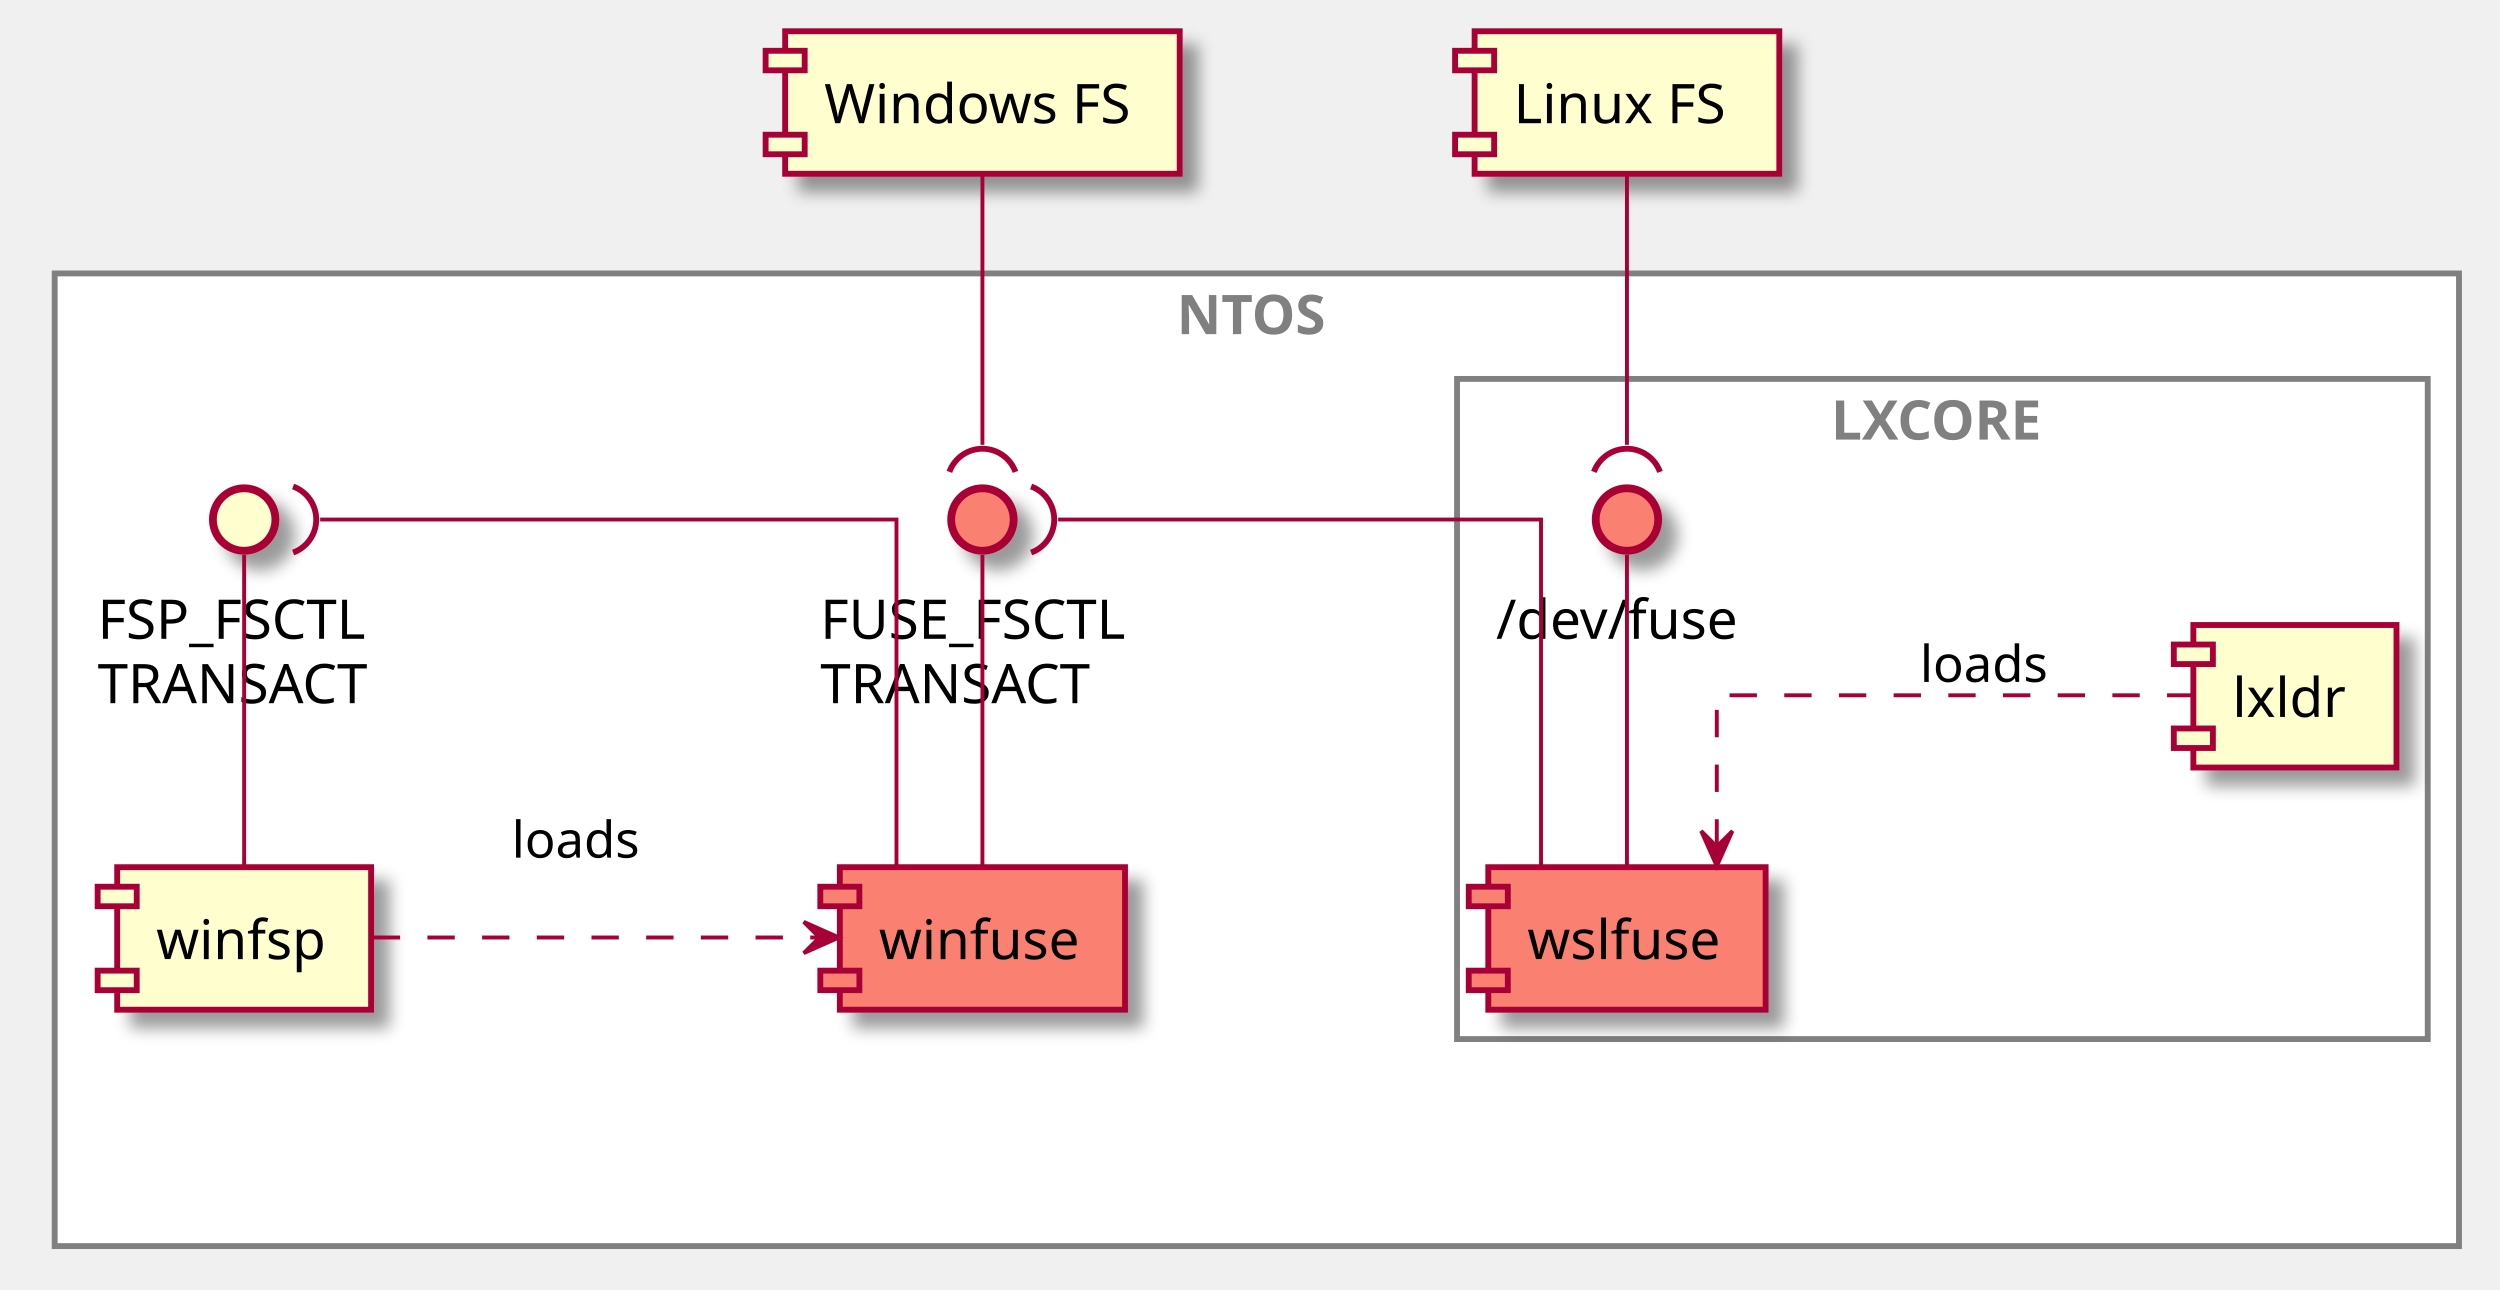
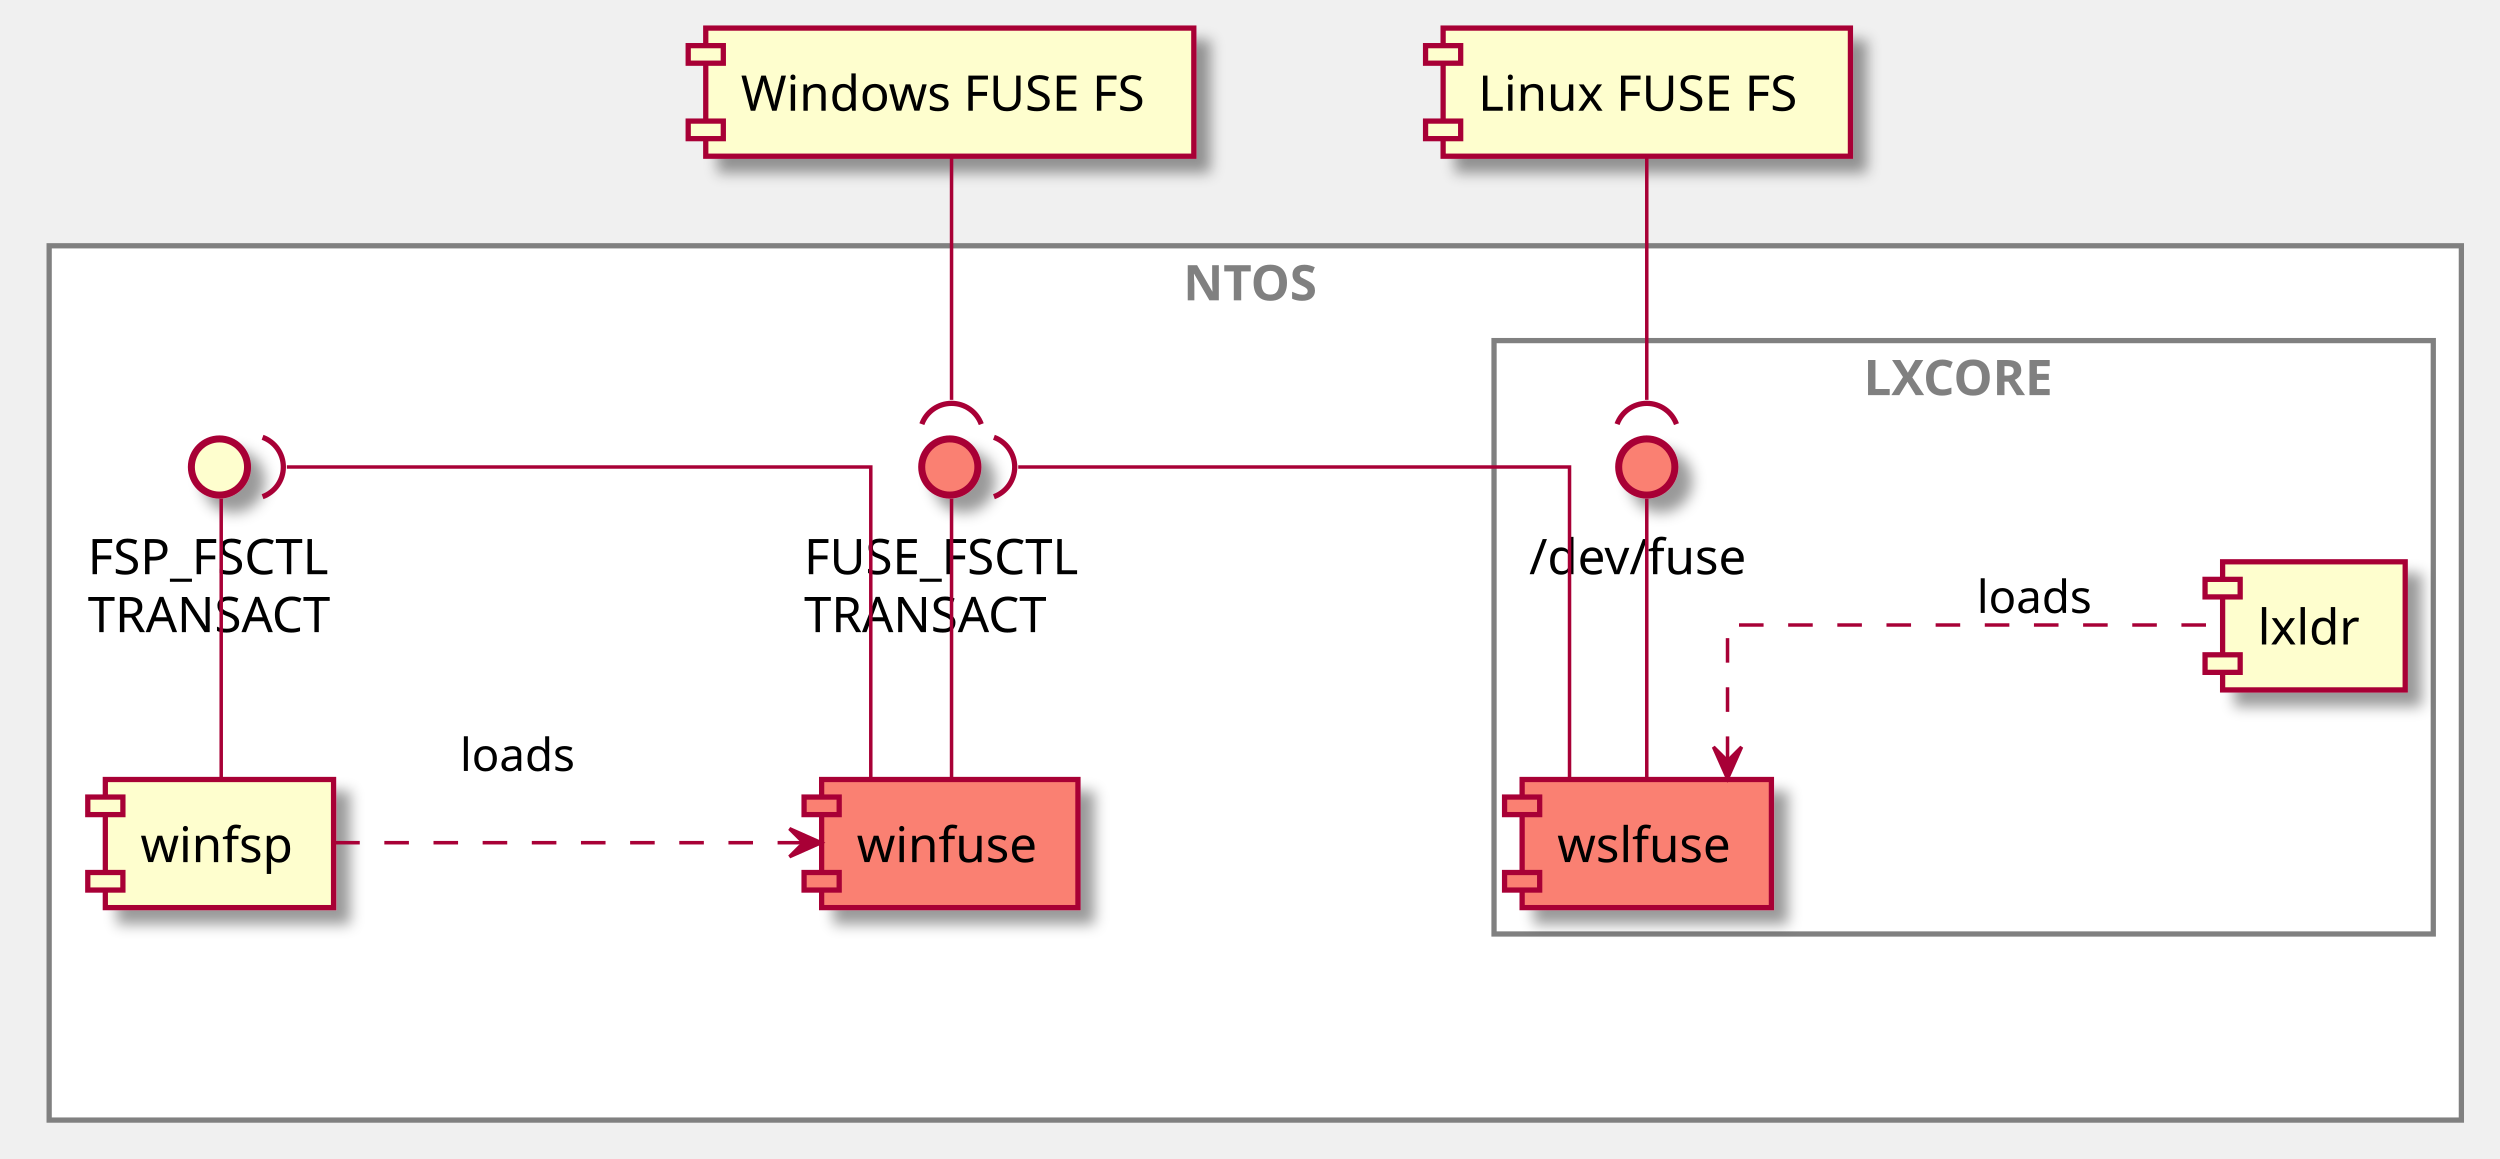
- <svg xmlns="http://www.w3.org/2000/svg" contentScriptType="application/ecmascript" contentStyleType="text/css" height="330px" preserveAspectRatio="none" style="width:640px;height:330px;" version="1.1" viewBox="0 0 640 330" width="640px" zoomAndPan="magnify">
+ <svg xmlns="http://www.w3.org/2000/svg" contentScriptType="application/ecmascript" contentStyleType="text/css" height="330px" preserveAspectRatio="none" style="width:712px;height:330px;" version="1.1" viewBox="0 0 712 330" width="712px" zoomAndPan="magnify">
  <defs>
-     <filter height="300%" id="fegi1h87bdqu" width="300%" x="-1" y="-1">
+     <filter height="300%" id="f191p6faj8ebxs" width="300%" x="-1" y="-1">
      <feGaussianBlur result="blurOut" stdDeviation="2.0" />
      <feColorMatrix in="blurOut" result="blurOut2" type="matrix" values="0 0 0 0 0 0 0 0 0 0 0 0 0 0 0 0 0 0 .4 0" />
      <feOffset dx="4.0" dy="4.0" in="blurOut2" result="blurOut3" />
      <feBlend in="SourceGraphic" in2="blurOut3" mode="normal" />
    </filter>
  </defs>
  <g>
-     <rect fill="#FFFFFF" height="249" style="stroke: #808080; stroke-width: 1.5;" width="615.5" x="14" y="70" />
-     <text fill="#808080" font-family="sans-serif" font-size="14" font-weight="bold" lengthAdjust="spacingAndGlyphs" textLength="41" x="301.25" y="85.535">NTOS</text>
-     <rect fill="#FFFFFF" height="169" style="stroke: #808080; stroke-width: 1.5;" width="248.5" x="373" y="97" />
-     <text fill="#808080" font-family="sans-serif" font-size="14" font-weight="bold" lengthAdjust="spacingAndGlyphs" textLength="57" x="468.75" y="112.535">LXCORE</text>
-     <rect fill="#FEFECE" filter="url(#fegi1h87bdqu)" height="36.488" style="stroke: #A80036; stroke-width: 1.5;" width="65" x="30" y="222" />
+     <rect fill="#FFFFFF" height="249" style="stroke: #808080; stroke-width: 1.5;" width="687" x="14" y="70" />
+     <text fill="#808080" font-family="sans-serif" font-size="14" font-weight="bold" lengthAdjust="spacingAndGlyphs" textLength="41" x="337" y="85.535">NTOS</text>
+     <rect fill="#FFFFFF" height="169" style="stroke: #808080; stroke-width: 1.5;" width="267.5" x="425.5" y="97" />
+     <text fill="#808080" font-family="sans-serif" font-size="14" font-weight="bold" lengthAdjust="spacingAndGlyphs" textLength="57" x="530.75" y="112.535">LXCORE</text>
+     <rect fill="#FEFECE" filter="url(#f191p6faj8ebxs)" height="36.488" style="stroke: #A80036; stroke-width: 1.5;" width="65" x="30" y="222" />
    <rect fill="#FEFECE" height="5" style="stroke: #A80036; stroke-width: 1.5;" width="10" x="25" y="227" />
    <rect fill="#FEFECE" height="5" style="stroke: #A80036; stroke-width: 1.5;" width="10" x="25" y="248.488" />
    <text fill="#000000" font-family="sans-serif" font-size="14" lengthAdjust="spacingAndGlyphs" textLength="45" x="40" y="245.535">winfsp</text>
-     <ellipse cx="62.5" cy="133" fill="#FEFECE" filter="url(#fegi1h87bdqu)" rx="8" ry="8" style="stroke: #A80036; stroke-width: 2.0;" />
+     <ellipse cx="62.5" cy="133" fill="#FEFECE" filter="url(#f191p6faj8ebxs)" rx="8" ry="8" style="stroke: #A80036; stroke-width: 2.0;" />
    <text fill="#000000" font-family="sans-serif" font-size="14" lengthAdjust="spacingAndGlyphs" textLength="73" x="25" y="163.535">FSP_FSCTL</text>
    <text fill="#000000" font-family="sans-serif" font-size="14" lengthAdjust="spacingAndGlyphs" textLength="75" x="25" y="180.023">TRANSACT</text>
-     <rect fill="#FA8072" filter="url(#fegi1h87bdqu)" height="36.488" style="stroke: #A80036; stroke-width: 1.5;" width="73" x="215" y="222" />
-     <rect fill="#FA8072" height="5" style="stroke: #A80036; stroke-width: 1.5;" width="10" x="210" y="227" />
-     <rect fill="#FA8072" height="5" style="stroke: #A80036; stroke-width: 1.5;" width="10" x="210" y="248.488" />
-     <text fill="#000000" font-family="sans-serif" font-size="14" lengthAdjust="spacingAndGlyphs" textLength="53" x="225" y="245.535">winfuse</text>
-     <ellipse cx="251.5" cy="133" fill="#FA8072" filter="url(#fegi1h87bdqu)" rx="8" ry="8" style="stroke: #A80036; stroke-width: 2.0;" />
-     <text fill="#000000" font-family="sans-serif" font-size="14" lengthAdjust="spacingAndGlyphs" textLength="83" x="210" y="163.535">FUSE_FSCTL</text>
-     <text fill="#000000" font-family="sans-serif" font-size="14" lengthAdjust="spacingAndGlyphs" textLength="75" x="210" y="180.023">TRANSACT</text>
-     <rect fill="#FA8072" filter="url(#fegi1h87bdqu)" height="36.488" style="stroke: #A80036; stroke-width: 1.5;" width="71" x="381" y="222" />
-     <rect fill="#FA8072" height="5" style="stroke: #A80036; stroke-width: 1.5;" width="10" x="376" y="227" />
-     <rect fill="#FA8072" height="5" style="stroke: #A80036; stroke-width: 1.5;" width="10" x="376" y="248.488" />
-     <text fill="#000000" font-family="sans-serif" font-size="14" lengthAdjust="spacingAndGlyphs" textLength="51" x="391" y="245.535">wslfuse</text>
-     <ellipse cx="416.5" cy="133" fill="#FA8072" filter="url(#fegi1h87bdqu)" rx="8" ry="8" style="stroke: #A80036; stroke-width: 2.0;" />
-     <text fill="#000000" font-family="sans-serif" font-size="14" lengthAdjust="spacingAndGlyphs" textLength="67" x="383" y="163.535">/dev/fuse</text>
-     <rect fill="#FEFECE" filter="url(#fegi1h87bdqu)" height="36.488" style="stroke: #A80036; stroke-width: 1.5;" width="52" x="561.5" y="160" />
-     <rect fill="#FEFECE" height="5" style="stroke: #A80036; stroke-width: 1.5;" width="10" x="556.5" y="165" />
-     <rect fill="#FEFECE" height="5" style="stroke: #A80036; stroke-width: 1.5;" width="10" x="556.5" y="186.488" />
-     <text fill="#000000" font-family="sans-serif" font-size="14" lengthAdjust="spacingAndGlyphs" textLength="32" x="571.5" y="183.535">lxldr</text>
-     <rect fill="#FEFECE" filter="url(#fegi1h87bdqu)" height="36.488" style="stroke: #A80036; stroke-width: 1.5;" width="101" x="201" y="8" />
+     <rect fill="#FA8072" filter="url(#f191p6faj8ebxs)" height="36.488" style="stroke: #A80036; stroke-width: 1.5;" width="73" x="234" y="222" />
+     <rect fill="#FA8072" height="5" style="stroke: #A80036; stroke-width: 1.5;" width="10" x="229" y="227" />
+     <rect fill="#FA8072" height="5" style="stroke: #A80036; stroke-width: 1.5;" width="10" x="229" y="248.488" />
+     <text fill="#000000" font-family="sans-serif" font-size="14" lengthAdjust="spacingAndGlyphs" textLength="53" x="244" y="245.535">winfuse</text>
+     <ellipse cx="270.5" cy="133" fill="#FA8072" filter="url(#f191p6faj8ebxs)" rx="8" ry="8" style="stroke: #A80036; stroke-width: 2.0;" />
+     <text fill="#000000" font-family="sans-serif" font-size="14" lengthAdjust="spacingAndGlyphs" textLength="83" x="229" y="163.535">FUSE_FSCTL</text>
+     <text fill="#000000" font-family="sans-serif" font-size="14" lengthAdjust="spacingAndGlyphs" textLength="75" x="229" y="180.023">TRANSACT</text>
+     <rect fill="#FA8072" filter="url(#f191p6faj8ebxs)" height="36.488" style="stroke: #A80036; stroke-width: 1.5;" width="71" x="433.5" y="222" />
+     <rect fill="#FA8072" height="5" style="stroke: #A80036; stroke-width: 1.5;" width="10" x="428.5" y="227" />
+     <rect fill="#FA8072" height="5" style="stroke: #A80036; stroke-width: 1.5;" width="10" x="428.5" y="248.488" />
+     <text fill="#000000" font-family="sans-serif" font-size="14" lengthAdjust="spacingAndGlyphs" textLength="51" x="443.5" y="245.535">wslfuse</text>
+     <ellipse cx="469" cy="133" fill="#FA8072" filter="url(#f191p6faj8ebxs)" rx="8" ry="8" style="stroke: #A80036; stroke-width: 2.0;" />
+     <text fill="#000000" font-family="sans-serif" font-size="14" lengthAdjust="spacingAndGlyphs" textLength="67" x="435.5" y="163.535">/dev/fuse</text>
+     <rect fill="#FEFECE" filter="url(#f191p6faj8ebxs)" height="36.488" style="stroke: #A80036; stroke-width: 1.5;" width="52" x="633" y="160" />
+     <rect fill="#FEFECE" height="5" style="stroke: #A80036; stroke-width: 1.5;" width="10" x="628" y="165" />
+     <rect fill="#FEFECE" height="5" style="stroke: #A80036; stroke-width: 1.5;" width="10" x="628" y="186.488" />
+     <text fill="#000000" font-family="sans-serif" font-size="14" lengthAdjust="spacingAndGlyphs" textLength="32" x="643" y="183.535">lxldr</text>
+     <rect fill="#FEFECE" filter="url(#f191p6faj8ebxs)" height="36.488" style="stroke: #A80036; stroke-width: 1.5;" width="139" x="201" y="8" />
    <rect fill="#FEFECE" height="5" style="stroke: #A80036; stroke-width: 1.5;" width="10" x="196" y="13" />
    <rect fill="#FEFECE" height="5" style="stroke: #A80036; stroke-width: 1.5;" width="10" x="196" y="34.488" />
-     <text fill="#000000" font-family="sans-serif" font-size="14" lengthAdjust="spacingAndGlyphs" textLength="81" x="211" y="31.535">Windows FS</text>
-     <rect fill="#FEFECE" filter="url(#fegi1h87bdqu)" height="36.488" style="stroke: #A80036; stroke-width: 1.5;" width="78" x="377.5" y="8" />
-     <rect fill="#FEFECE" height="5" style="stroke: #A80036; stroke-width: 1.5;" width="10" x="372.5" y="13" />
-     <rect fill="#FEFECE" height="5" style="stroke: #A80036; stroke-width: 1.5;" width="10" x="372.5" y="34.488" />
-     <text fill="#000000" font-family="sans-serif" font-size="14" lengthAdjust="spacingAndGlyphs" textLength="58" x="387.5" y="31.535">Linux FS</text>
-     <path d="M62.5,221.849 C62.5,198.715 62.5,159.619 62.5,142.039 " fill="none" id="winfsp-FSP_FSCTL_TRANSACT" style="stroke: #A80036; stroke-width: 1.0;" />
-     <path d="M251.5,221.849 C251.5,198.715 251.5,159.619 251.5,142.039 " fill="none" id="winfuse-FUSE_FSCTL_TRANSACT" style="stroke: #A80036; stroke-width: 1.0;" />
-     <path d="M95.421,240 C95.421,240 209.758,240 209.758,240 " fill="none" id="winfsp-&gt;winfuse" style="stroke: #A80036; stroke-width: 1.0; stroke-dasharray: 7.0,7.0;" />
-     <polygon fill="#A80036" points="214.758,240,205.758,236,209.758,240,205.758,244,214.758,240" style="stroke: #A80036; stroke-width: 1.0;" />
+     <text fill="#000000" font-family="sans-serif" font-size="14" lengthAdjust="spacingAndGlyphs" textLength="119" x="211" y="31.535">Windows FUSE FS</text>
+     <rect fill="#FEFECE" filter="url(#f191p6faj8ebxs)" height="36.488" style="stroke: #A80036; stroke-width: 1.5;" width="116" x="411" y="8" />
+     <rect fill="#FEFECE" height="5" style="stroke: #A80036; stroke-width: 1.5;" width="10" x="406" y="13" />
+     <rect fill="#FEFECE" height="5" style="stroke: #A80036; stroke-width: 1.5;" width="10" x="406" y="34.488" />
+     <text fill="#000000" font-family="sans-serif" font-size="14" lengthAdjust="spacingAndGlyphs" textLength="96" x="421" y="31.535">Linux FUSE FS</text>
+     <path d="M63,221.849 C63,198.715 63,159.619 63,142.039 " fill="none" id="winfsp-FSP_FSCTL_TRANSACT" style="stroke: #A80036; stroke-width: 1.0;" />
+     <path d="M271,221.849 C271,198.715 271,159.619 271,142.039 " fill="none" id="winfuse-FUSE_FSCTL_TRANSACT" style="stroke: #A80036; stroke-width: 1.0;" />
+     <path d="M95.458,240 C95.458,240 228.844,240 228.844,240 " fill="none" id="winfsp-&gt;winfuse" style="stroke: #A80036; stroke-width: 1.0; stroke-dasharray: 7.0,7.0;" />
+     <polygon fill="#A80036" points="233.844,240,224.844,236,228.844,240,224.844,244,233.844,240" style="stroke: #A80036; stroke-width: 1.0;" />
    <text fill="#000000" font-family="sans-serif" font-size="13" lengthAdjust="spacingAndGlyphs" textLength="34" x="131" y="219.568">loads</text>
-     <path d="M81.957,133 C81.957,133 229.5,133 229.5,133 C229.5,133 229.5,191.321 229.5,221.849 " fill="none" id="FSP_FSCTL_TRANSACT&lt;-winfuse" style="stroke: #A80036; stroke-width: 1.0;" />
-     <path d="M75.035,141.457 A9,9 0 0 0 75.035 124.543" fill="none" style="stroke: #A80036; stroke-width: 1.5;" />
-     <path d="M416.5,221.849 C416.5,198.715 416.5,159.619 416.5,142.039 " fill="none" id="wslfuse-devfuse" style="stroke: #A80036; stroke-width: 1.0;" />
-     <path d="M439.5,216.733 C439.5,216.733 439.5,178 439.5,178 C439.5,178 518.893,178 561.381,178 " fill="none" id="wslfuse&lt;-lxldr" style="stroke: #A80036; stroke-width: 1.0; stroke-dasharray: 7.0,7.0;" />
-     <polygon fill="#A80036" points="439.5,221.733,443.5,212.733,439.5,216.733,435.5,212.733,439.5,221.733" style="stroke: #A80036; stroke-width: 1.0;" />
-     <text fill="#000000" font-family="sans-serif" font-size="13" lengthAdjust="spacingAndGlyphs" textLength="34" x="491.5" y="174.568">loads</text>
-     <path d="M270.883,133 C270.883,133 394.5,133 394.5,133 C394.5,133 394.5,191.321 394.5,221.849 " fill="none" id="FUSE_FSCTL_TRANSACT&lt;-wslfuse" style="stroke: #A80036; stroke-width: 1.0;" />
-     <path d="M263.961,141.457 A9,9 0 0 0 263.961 124.543" fill="none" style="stroke: #A80036; stroke-width: 1.5;" />
-     <path d="M251.5,113.877 C251.5,113.877 251.5,44.28 251.5,44.28 " fill="none" id="FUSE_FSCTL_TRANSACT&lt;-winfs" style="stroke: #A80036; stroke-width: 1.0;" />
-     <path d="M259.957,120.799 A9,9 0 0 0 243.043 120.799" fill="none" style="stroke: #A80036; stroke-width: 1.5;" />
-     <path d="M416.5,113.877 C416.5,113.877 416.5,44.28 416.5,44.28 " fill="none" id="devfuse&lt;-wslfs" style="stroke: #A80036; stroke-width: 1.0;" />
-     <path d="M424.957,120.799 A9,9 0 0 0 408.043 120.799" fill="none" style="stroke: #A80036; stroke-width: 1.5;" />
+     <path d="M81.699,133 C81.699,133 248,133 248,133 C248,133 248,191.321 248,221.849 " fill="none" id="FSP_FSCTL_TRANSACT&lt;-winfuse" style="stroke: #A80036; stroke-width: 1.0;" />
+     <path d="M74.777,141.457 A9,9 0 0 0 74.777 124.543" fill="none" style="stroke: #A80036; stroke-width: 1.5;" />
+     <path d="M469,221.849 C469,198.715 469,159.619 469,142.039 " fill="none" id="wslfuse-devfuse" style="stroke: #A80036; stroke-width: 1.0;" />
+     <path d="M492,216.733 C492,216.733 492,178 492,178 C492,178 585.938,178 632.906,178 " fill="none" id="wslfuse&lt;-lxldr" style="stroke: #A80036; stroke-width: 1.0; stroke-dasharray: 7.0,7.0;" />
+     <polygon fill="#A80036" points="492,221.733,496,212.733,492,216.733,488,212.733,492,221.733" style="stroke: #A80036; stroke-width: 1.0;" />
+     <text fill="#000000" font-family="sans-serif" font-size="13" lengthAdjust="spacingAndGlyphs" textLength="34" x="563" y="174.568">loads</text>
+     <path d="M289.989,133 C289.989,133 447,133 447,133 C447,133 447,191.321 447,221.849 " fill="none" id="FUSE_FSCTL_TRANSACT&lt;-wslfuse" style="stroke: #A80036; stroke-width: 1.0;" />
+     <path d="M283.068,141.457 A9,9 0 0 0 283.068 124.543" fill="none" style="stroke: #A80036; stroke-width: 1.5;" />
+     <path d="M271,113.877 C271,113.877 271,44.28 271,44.28 " fill="none" id="FUSE_FSCTL_TRANSACT&lt;-winfs" style="stroke: #A80036; stroke-width: 1.0;" />
+     <path d="M279.457,120.799 A9,9 0 0 0 262.543 120.799" fill="none" style="stroke: #A80036; stroke-width: 1.5;" />
+     <path d="M469,113.877 C469,113.877 469,44.28 469,44.28 " fill="none" id="devfuse&lt;-wslfs" style="stroke: #A80036; stroke-width: 1.0;" />
+     <path d="M477.457,120.799 A9,9 0 0 0 460.543 120.799" fill="none" style="stroke: #A80036; stroke-width: 1.5;" />
  </g>
</svg>
